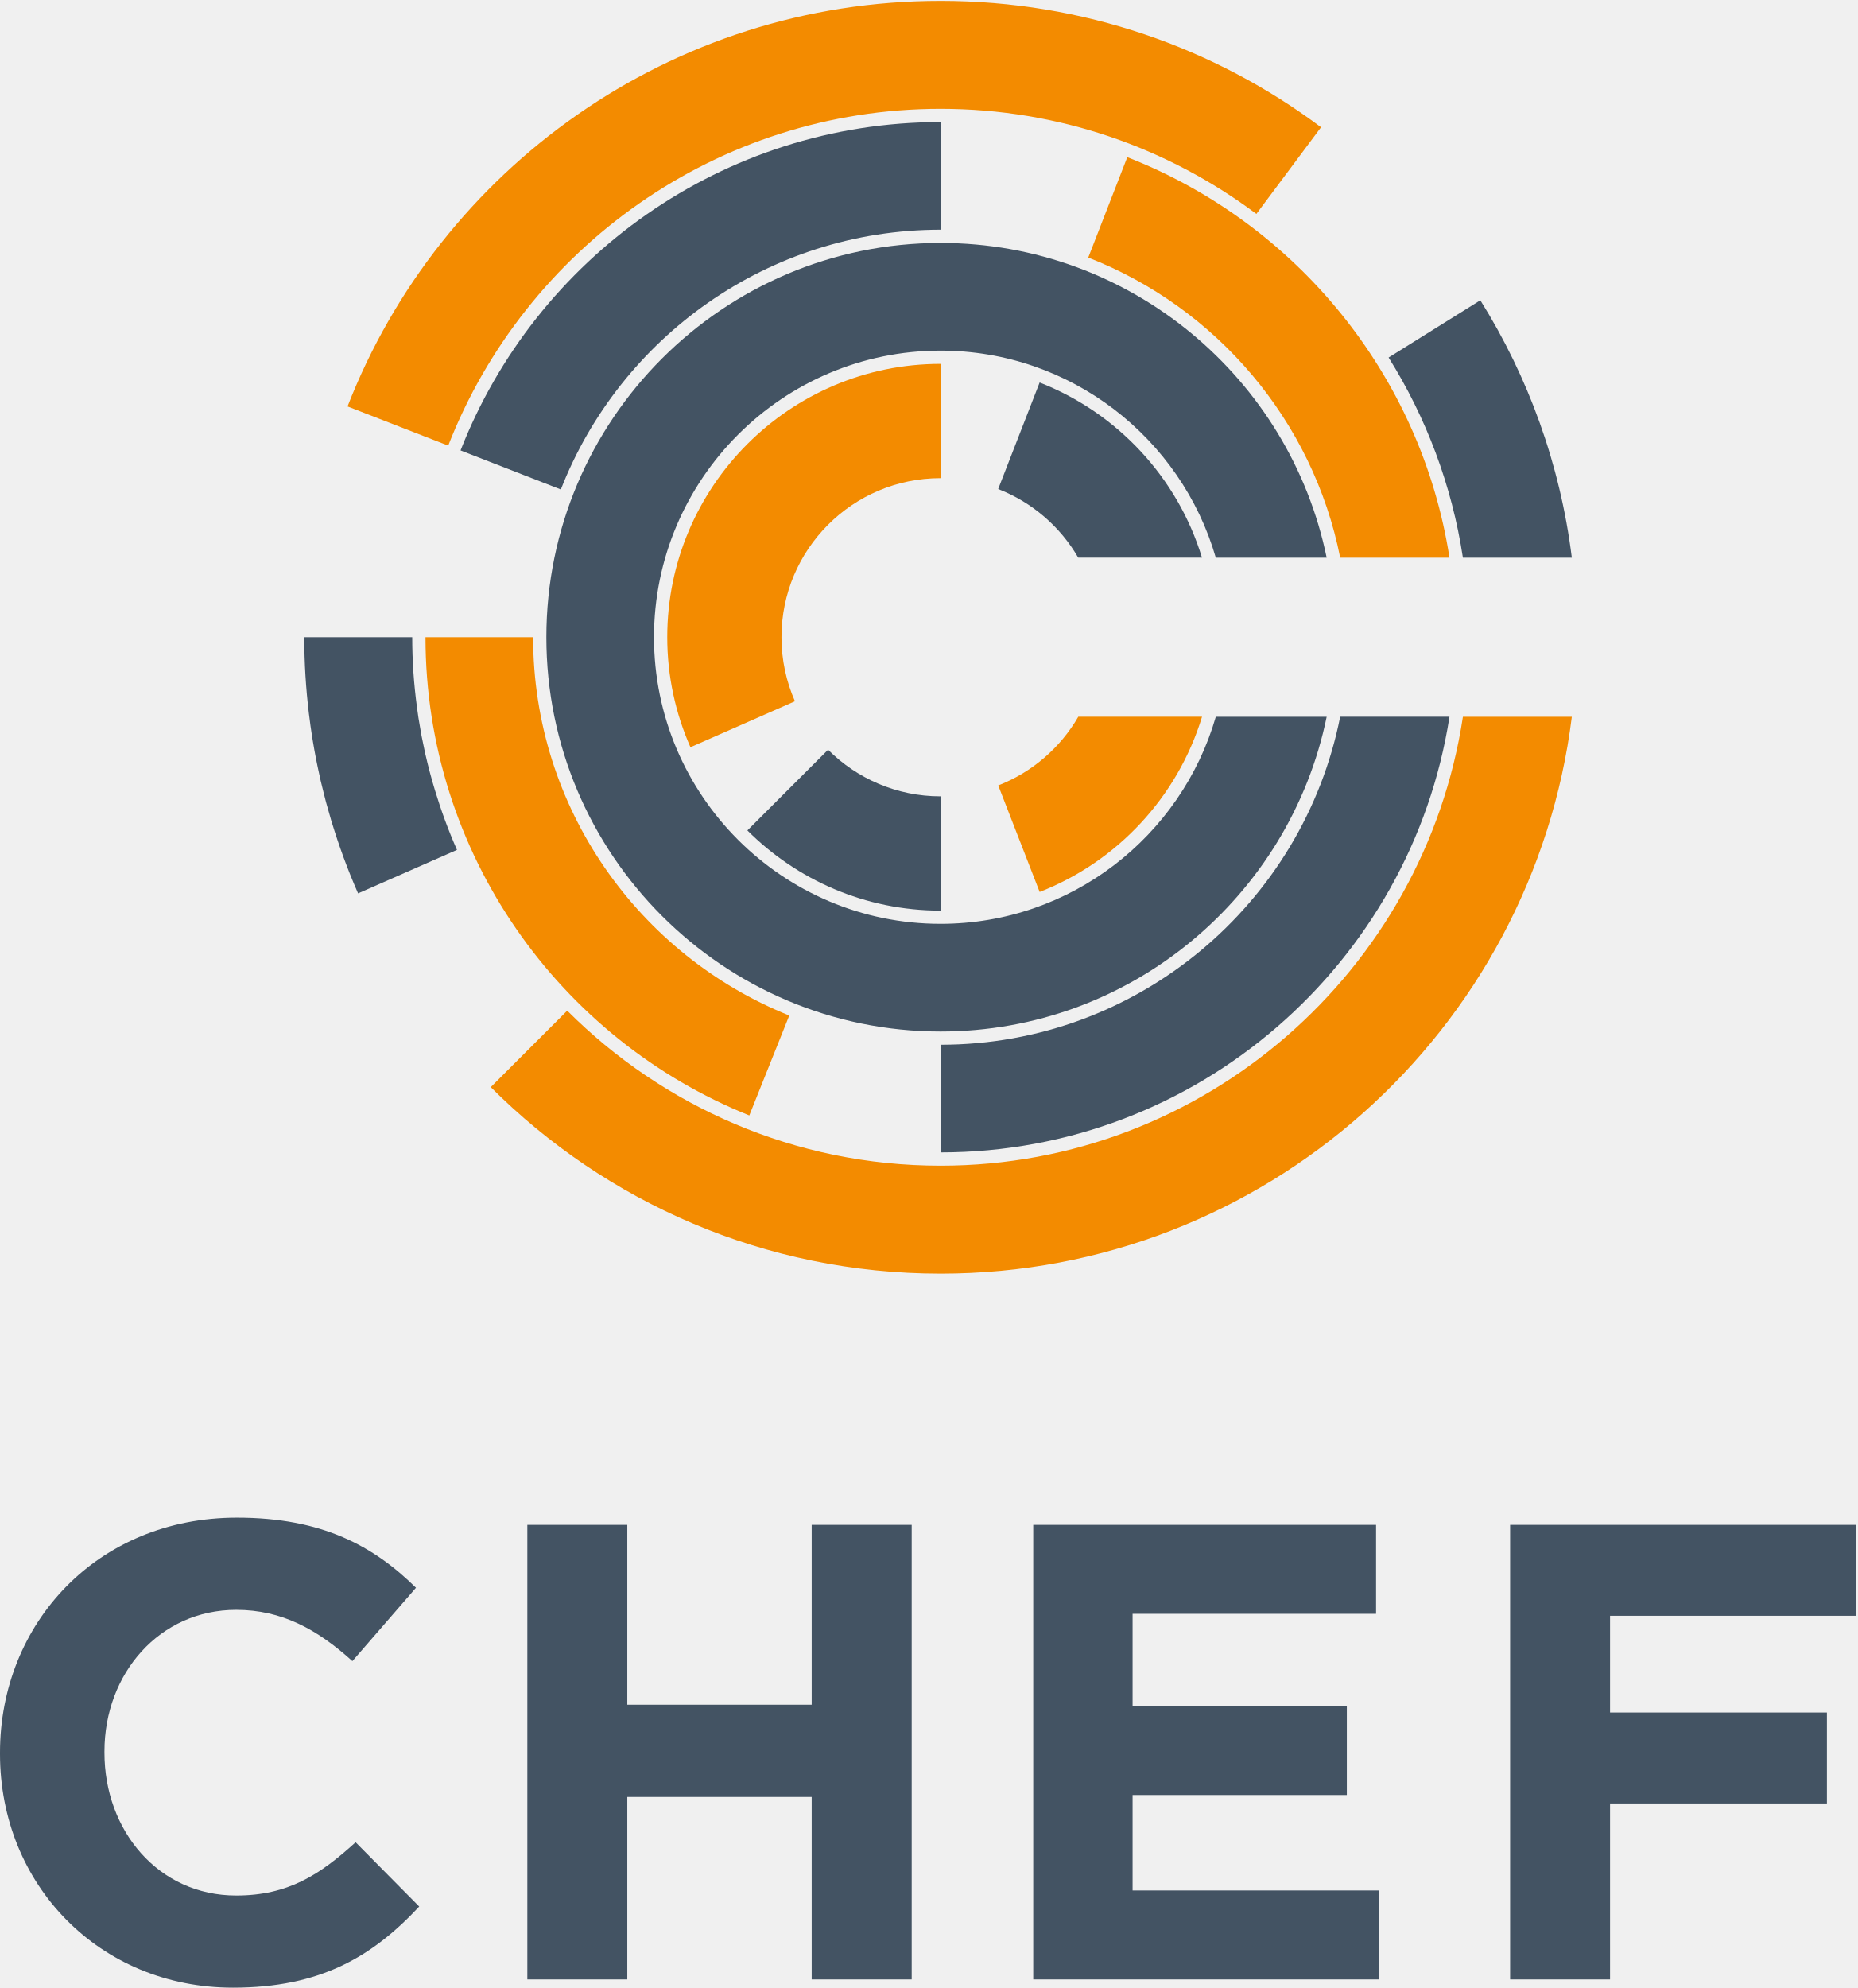
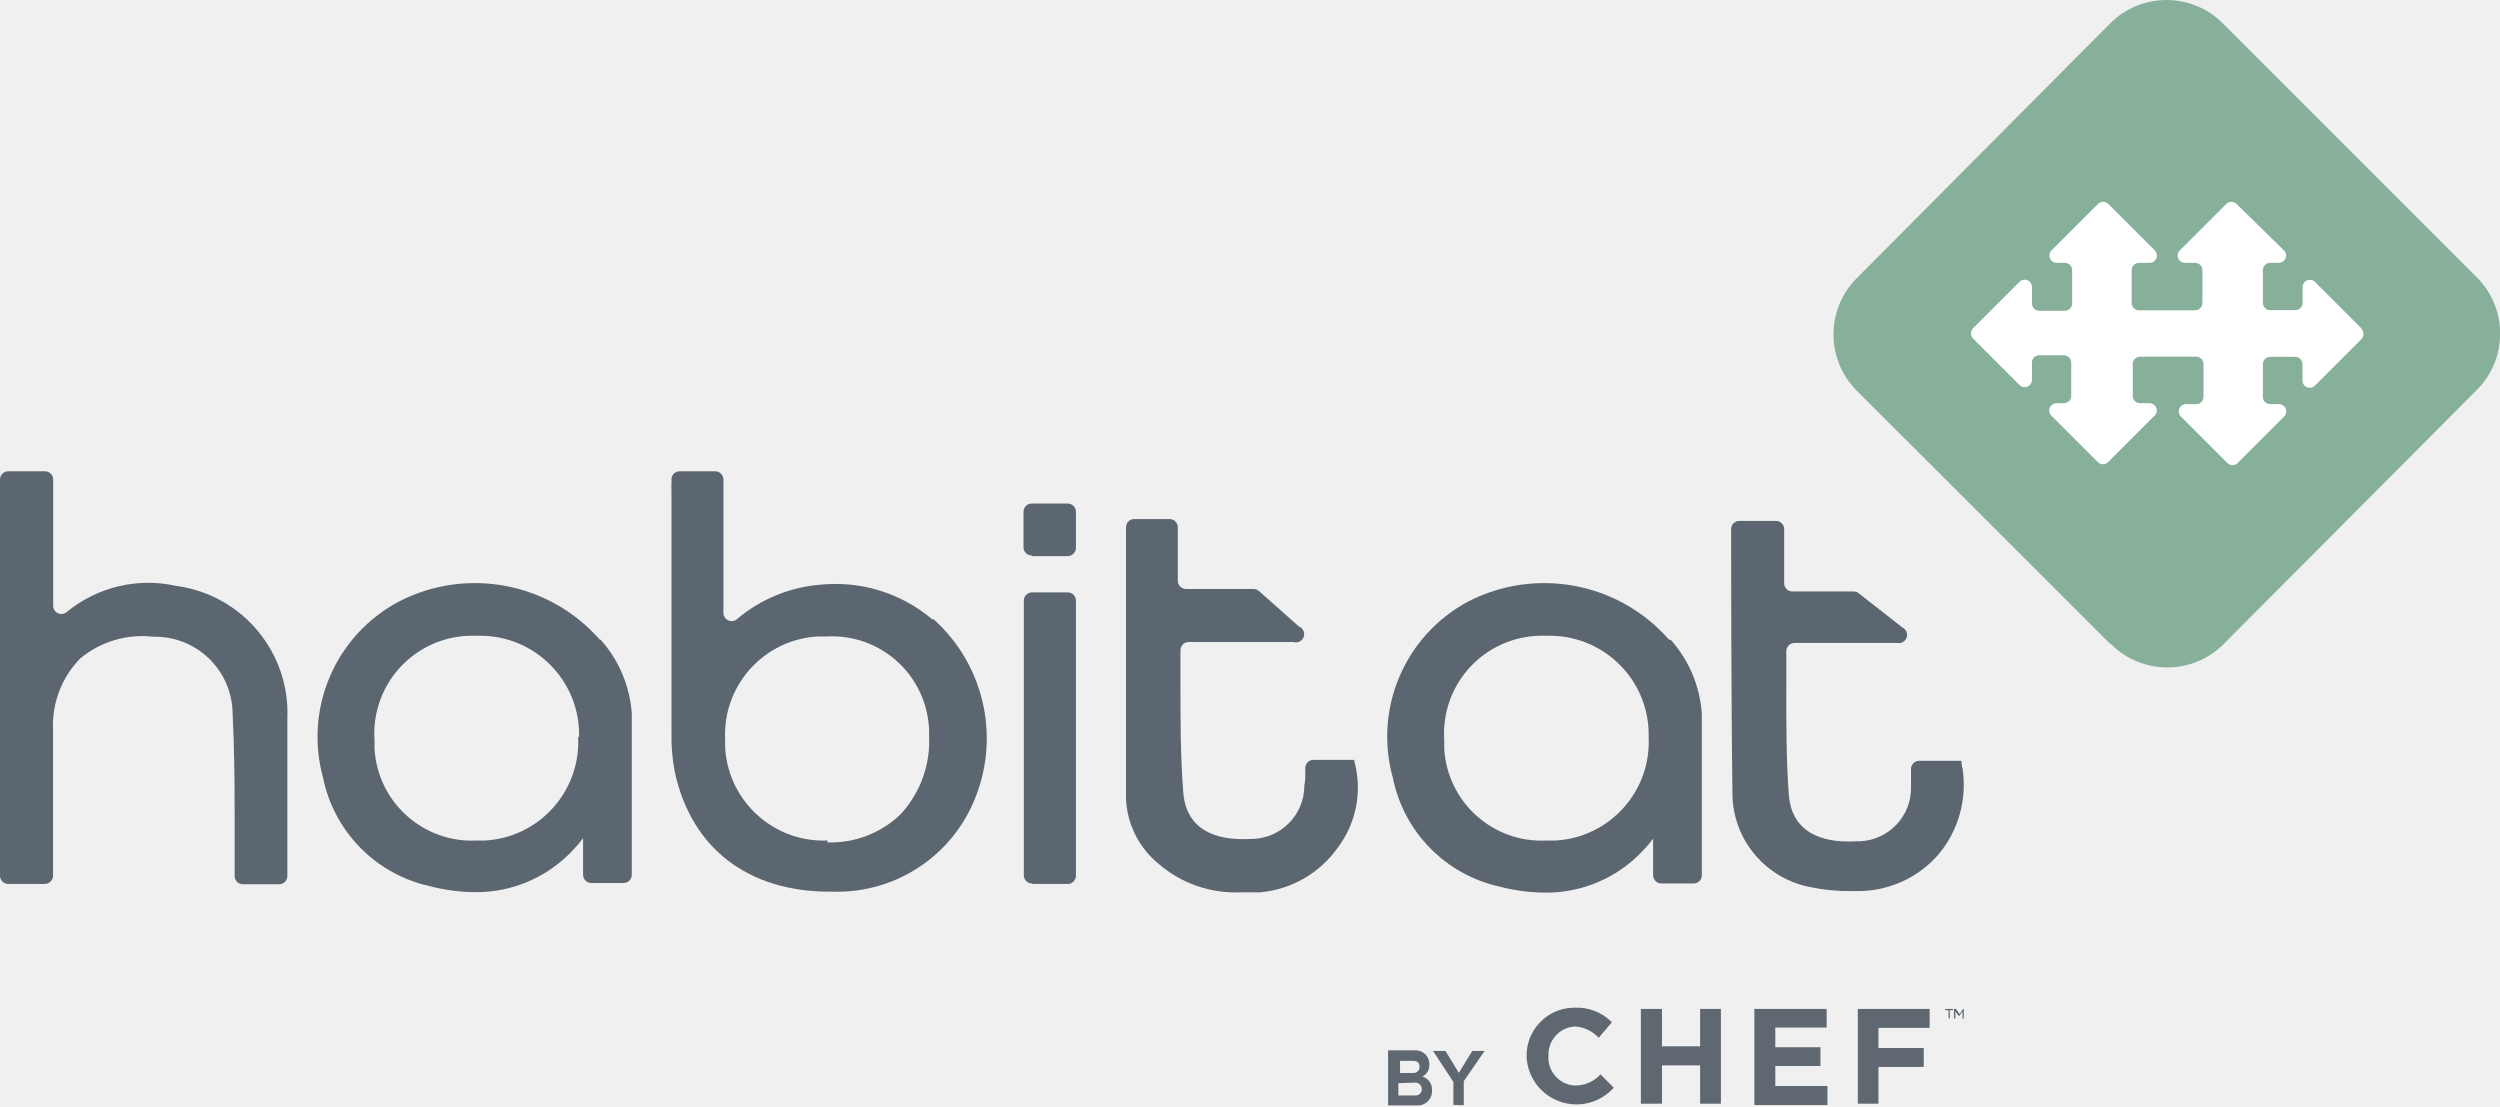
- <svg xmlns="http://www.w3.org/2000/svg" version="1.1" width="1083" height="1159" id="svg2">
-   <defs id="defs6" />
-   <path d="m 0,1022.547 0,-0.755 c 0,-75.312 56.759,-136.993 138.125,-136.993 49.966,0 79.856,16.666 104.446,40.864 l -37.09,42.766 c -20.439,-18.537 -41.256,-29.889 -67.749,-29.889 -44.653,0 -76.821,37.09 -76.821,82.513 l 0,0.755 c 0,45.423 31.414,83.267 76.821,83.267 30.282,0 48.819,-12.122 69.636,-31.037 l 37.09,37.467 C 217.226,1140.625 186.959,1158.8 135.86,1158.8 57.907,1158.8 0,1098.629 0,1022.547" id="path8" style="fill:#435363" />
-   <path d="m 307.5,889 58.288,0 0,104.858 107.516,0 0,-104.858 58.318,0 0,265 -58.318,0 0,-106.384 -107.516,0 0,106.384 -58.288,0 0,-265 z" id="path10" style="fill:#435363" />
-   <path d="m 602.5,889 199.91,0 0,51.861 -141.983,0 0,53.749 124.934,0 0,51.876 -124.934,0 0,55.652 143.871,0 0,51.861 -201.797,0 0,-265 z" id="path12" style="fill:#435363" />
-   <path d="m 880.573,889 201.759,0 0,53.003 -143.486,0 0,56.401 126.452,0 0,53.003 -126.452,0 0,102.593 -58.273,0 0,-265 z" id="path14" style="fill:#435363" />
-   <path d="m 548.453,538.595 c -92.128,0 -167.093,-74.951 -167.093,-167.079 0,-92.142 74.965,-167.108 167.093,-167.108 76.059,0 140.35,51.085 160.504,120.727 l 64.651,0 C 752.087,220.535 659.326,141.642 548.453,141.642 c -126.741,0 -229.859,103.119 -229.859,229.874 0,126.741 103.119,229.859 229.859,229.859 110.873,0 203.634,-78.878 225.155,-183.479 l -64.651,0 C 688.803,487.525 624.512,538.595 548.453,538.595" id="path16" style="fill:#435363" />
-   <path d="m 435.811,484.144 c 28.858,28.858 68.707,46.74 112.642,46.74 l 0,-66.622 c -25.607,0 -48.797,-10.401 -65.586,-27.175 l -47.057,47.057 0,0 z" id="path18" style="fill:#435363" />
-   <path d="m 389.085,371.502 c 0,22.802 4.862,44.496 13.523,64.133 l 60.939,-26.801 c -5.035,-11.422 -7.855,-24.039 -7.855,-37.332 0,-51.228 41.532,-92.746 92.746,-92.746 l 0,-66.621 c -87.87,0 -159.354,71.498 -159.354,159.368" id="path20" style="fill:#f38b00" />
-   <path d="m 606.227,222.995 -24.168,62.104 c 19.738,7.697 36.21,21.895 46.682,40.022 l 72.16,0 c -14.242,-46.769 -49.459,-84.474 -94.674,-102.126" id="path22" style="fill:#435363" />
-   <path d="m 582.088,457.904 24.154,62.104 c 45.215,-17.652 80.432,-55.372 94.689,-102.14 l -72.16,0 c -10.502,18.141 -26.959,32.354 -46.683,40.036" id="path24" style="fill:#f38b00" />
-   <path d="m 253.613,460.652 c -1.05,-3.481 -2.057,-6.992 -2.992,-10.531 -0.058,-0.216 -0.115,-0.432 -0.173,-0.647 -0.863,-3.28 -1.654,-6.56 -2.417,-9.869 -0.158,-0.676 -0.302,-1.352 -0.446,-2.028 -0.633,-2.834 -1.208,-5.697 -1.769,-8.56 -0.245,-1.28 -0.46,-2.561 -0.676,-3.841 -0.403,-2.287 -0.806,-4.56 -1.165,-6.877 -0.302,-1.971 -0.561,-3.927 -0.82,-5.898 -1.813,-13.437 -2.791,-27.089 -2.776,-40.914 l -62.939,0 c -0.014,15.076 0.935,29.966 2.705,44.668 l 0,0 c 0.029,0.316 0.086,0.633 0.129,0.949 0.489,3.999 1.036,7.999 1.654,11.955 0.173,1.093 0.36,2.187 0.547,3.294 0.547,3.251 1.108,6.502 1.741,9.739 0.316,1.726 0.691,3.424 1.05,5.136 0.532,2.575 1.079,5.15 1.669,7.711 0.518,2.244 1.079,4.488 1.654,6.733 0.504,2 0.993,3.999 1.525,5.999 0.719,2.647 1.482,5.265 2.244,7.898 0.316,1.093 0.604,2.215 0.935,3.294 l 0.029,0 c 4.345,14.372 9.495,28.398 15.479,41.978 L 266.474,495.48 c -4.963,-11.25 -9.25,-22.902 -12.861,-34.828 l 0,0 z" id="path26" style="fill:#435363" />
-   <path d="m 548.453,679.592 c -84.935,0 -161.929,-34.584 -217.703,-90.373 l -44.582,44.582 c 67.139,67.139 159.843,108.715 262.285,108.715 189.19,0 345.278,-141.616 368.109,-324.62 l -63.514,0 C 830.606,565.827 702.57,679.592 548.453,679.592" id="path28" style="fill:#f38b00" />
-   <path d="m 548.453,63.44 c 69.01,0 132.754,22.802 184.169,61.284 L 770.328,74.186 C 708.44,27.921 631.647,0.516 548.453,0.516 c -157.426,0 -291.935,98.055 -345.796,236.434 l 58.709,22.845 C 306.179,144.98 417.972,63.44 548.453,63.44" id="path30" style="fill:#f38b00" />
-   <path d="m 853.048,325.136 63.514,0 c -6.805,-54.595 -25.478,-105.507 -53.358,-150.075 l -53.487,33.375 c 21.838,34.857 36.9,74.376 43.331,116.699" id="path32" style="fill:#435363" />
-   <path d="m 781.492,325.136 63.73,0 C 828.592,218.276 755.41,129.918 657.341,91.637 l -22.759,58.522 c 74.577,29.117 130.984,94.818 146.91,174.977" id="path34" style="fill:#f38b00" />
-   <path d="m 548.453,133.917 0,0 0.014,-62.752 -0.014,0 c -127.215,0 -236.189,79.497 -279.894,191.434 l 58.479,22.759 C 361.623,196.813 447.823,133.917 548.453,133.917" id="path36" style="fill:#435363" />
-   <path d="m 310.869,371.502 0,0 -62.752,0 c 0,126.208 78.274,234.434 188.816,278.8 l 23.305,-58.249 C 372.786,556.951 310.869,471.34 310.869,371.502" id="path38" style="fill:#f38b00" />
-   <path d="m 548.453,609.086 0,62.766 c 149.844,0 274.398,-110.312 296.768,-253.985 l -63.744,0 C 759.855,526.77 663.599,609.086 548.453,609.086" id="path40" style="fill:#435363" />
+ <svg xmlns="http://www.w3.org/2000/svg" viewBox="0 0 161.21 71.33">
+   <defs>
+     <style>.cls-1{fill:#5c6670;}.cls-2{fill:#87b09a;}.cls-3{fill:#fff;}.cls-4{fill:#5f6771;}</style>
+   </defs>
+   <g id="Layer_2" data-name="Layer 2">
+     <g id="Layer_1-2" data-name="Layer 1">
+       <g id="Layer_2-2" data-name="Layer 2">
+         <g id="Layer_1-2-2" data-name="Layer 1-2">
+           <path class="cls-1" d="M53.37,54.2a6.36,6.36,0,0,1-6.61-6v-.52a6.34,6.34,0,0,1,6-6.64h.6a6.26,6.26,0,0,1,6.55,6v.38a6.94,6.94,0,0,1-1.83,5.08,6.47,6.47,0,0,1-4.73,1.82Zm6.74-14.27a9.66,9.66,0,0,0-7.27-2.22,9.46,9.46,0,0,0-5.3,2.2.53.53,0,0,1-.89-.39v-8.6a.53.53,0,0,0-.53-.53H43.83a.53.53,0,0,0-.53.48v.27a4.93,4.93,0,0,0,0,.56V47.28a12,12,0,0,0,.21,2.48c1.06,4.94,4.73,7.74,10,7.74h.27a9.57,9.57,0,0,0,9.16-6.18,10.31,10.31,0,0,0-2.73-11.38" />
+           <path class="cls-1" d="M37.28,47.51a6.37,6.37,0,0,1-6,6.69h-.52a6.29,6.29,0,0,1-6.61-5.94v-.53A6.31,6.31,0,0,1,30.73,41h0a6.38,6.38,0,0,1,6.61,6.14h0v.37m1.33-6.27a10.71,10.71,0,0,0-12.93-2.46,9.88,9.88,0,0,0-4.91,11.36,9,9,0,0,0,6.87,7,11.93,11.93,0,0,0,2.92.39A8.51,8.51,0,0,0,37,54.76a7.42,7.42,0,0,0,.6-.71v2.36a.53.53,0,0,0,.53.53h2.08a.53.53,0,0,0,.53-.53h0V46a8,8,0,0,0-2-4.74" />
+           <path class="cls-1" d="M106.31,47.51a6.37,6.37,0,0,1-6,6.69h-.57a6.29,6.29,0,0,1-6.61-5.94v-.53A6.31,6.31,0,0,1,99.71,41h0a6.38,6.38,0,0,1,6.6,6.14v.37m1.31-6.27a10.71,10.71,0,0,0-12.93-2.46,9.88,9.88,0,0,0-4.87,11.39,9,9,0,0,0,6.87,7,11.93,11.93,0,0,0,2.92.39A8.51,8.51,0,0,0,106,54.79a7.42,7.42,0,0,0,.6-.71v2.36a.53.53,0,0,0,.53.53h2.08a.53.53,0,0,0,.53-.53h0V46a8,8,0,0,0-2-4.74" />
+           <path class="cls-1" d="M11.4,37.79a8.27,8.27,0,0,0-7.09,1.67.53.53,0,0,1-.88-.4V30.92a.53.53,0,0,0-.53-.53H.53a.53.53,0,0,0-.53.53H0V56.49A.53.53,0,0,0,.53,57H2.89a.53.53,0,0,0,.53-.53h0V47.06a6.19,6.19,0,0,1,1.73-4.58,6.24,6.24,0,0,1,4.73-1.42A5,5,0,0,1,15,46c.11,2.15.13,4.36.13,6.49v4a.53.53,0,0,0,.53.53H18a.53.53,0,0,0,.53-.53h0V46.34a8.27,8.27,0,0,0-7.1-8.55" />
+           <path class="cls-1" d="M87.32,49H84.7a.53.53,0,0,0-.53.49v.38a3.53,3.53,0,0,1-.06.79,3.44,3.44,0,0,1-3.44,3.44h-.09c-1.5.08-4-.17-4.27-2.91-.19-2.36-.19-4.73-.19-7V41.94a.53.53,0,0,1,.52-.54h6.77a.53.53,0,0,0,.35-1l-2.58-2.29a.53.53,0,0,0-.35-.13H76.48a.53.53,0,0,1-.53-.53V34a.53.53,0,0,0-.53-.53H73.14a.53.53,0,0,0-.53.53h0V51.53a5.73,5.73,0,0,0,2.11,4.18A7.56,7.56,0,0,0,80,57.54h1.27a6.87,6.87,0,0,0,5-2.89,6.41,6.41,0,0,0,1.15-5.2Z" />
+           <path class="cls-1" d="M126.53,49.52l-.06-.46h-2.71a.53.53,0,0,0-.53.49V50.7a3.44,3.44,0,0,1-3.32,3.55h-.23c-1.52.09-4.11-.16-4.33-3-.17-2.36-.17-4.8-.16-7.09V42a.53.53,0,0,1,.52-.54h6.63a.53.53,0,0,0,.33-1l-2.82-2.21a.53.53,0,0,0-.33-.11h-3.94a.53.53,0,0,1-.53-.53V34.12a.53.53,0,0,0-.53-.53h-2.36a.53.53,0,0,0-.53.53v1.09c0,.09,0,10.07.09,16.26a6.18,6.18,0,0,0,5,5.73,12.2,12.2,0,0,0,2.65.26h.46A6.87,6.87,0,0,0,125,55.1a7,7,0,0,0,1.55-5.57" />
+           <path class="cls-1" d="M66.56,57h2.29a.53.53,0,0,0,.53-.53h0V38.73a.53.53,0,0,0-.53-.53H66.56a.53.53,0,0,0-.54.52h0V56.44a.53.53,0,0,0,.53.53h0" />
+           <path class="cls-1" d="M66.56,35.86h2.29a.53.53,0,0,0,.53-.53h0V33a.53.53,0,0,0-.53-.53H66.56A.53.53,0,0,0,66,33h0v2.29a.53.53,0,0,0,.53.53h0" />
+           <path class="cls-2" d="M136.08,41.53,119.73,25.19a5.13,5.13,0,0,1,0-7.25h0L136.08,1.5a5.13,5.13,0,0,1,7.25,0h0l16.39,16.39a5.13,5.13,0,0,1,0,7.25h0l-16.34,16.4a5.13,5.13,0,0,1-7.25,0h0" />
+           <path class="cls-3" d="M152.28,21.18l-3-3a.47.47,0,0,0-.8.33v1.06A.47.47,0,0,1,148,20h-1.61a.47.47,0,0,1-.47-.47h0V17.42a.47.47,0,0,1,.47-.47h.56a.47.47,0,0,0,.33-.8l-3.06-3a.47.47,0,0,0-.66,0h0l-3,3a.47.47,0,0,0,.33.8h.66a.47.47,0,0,1,.47.47h0v2.12a.47.47,0,0,1-.47.47h-3.62a.47.47,0,0,1-.47-.47h0V17.42a.47.47,0,0,1,.47-.47h.69a.47.47,0,0,0,.33-.8l-3-3a.47.47,0,0,0-.66,0h0l-3,3a.47.47,0,0,0,.33.8h.53a.47.47,0,0,1,.47.47h0v2.15a.47.47,0,0,1-.47.47H131.5a.47.47,0,0,1-.47-.47h0V18.5a.47.47,0,0,0-.8-.33l-3,3a.47.47,0,0,0,0,.66h0l3,3a.47.47,0,0,0,.8-.33V23.42a.47.47,0,0,1,.42-.51h1.64a.47.47,0,0,1,.47.47h0v2.15a.47.47,0,0,1-.47.47h-.48a.47.47,0,0,0-.33.8l3,3a.47.47,0,0,0,.66,0h0l3-3a.47.47,0,0,0-.33-.8H138a.47.47,0,0,1-.47-.47h0v-2A.47.47,0,0,1,138,23h3.62a.47.47,0,0,1,.47.47h0v2.12a.47.47,0,0,1-.47.47h-.66a.47.47,0,0,0-.33.8l3,3a.47.47,0,0,0,.66,0h0l3-3a.47.47,0,0,0-.33-.8h-.57a.47.47,0,0,1-.47-.47h0V23.48a.47.47,0,0,1,.47-.47H148a.47.47,0,0,1,.47.47h0v1.06a.47.47,0,0,0,.8.33l3-3a.47.47,0,0,0,0-.66h0" />
+           <path class="cls-1" d="M126.59,65.06l-.23.33-.23-.33H126v.62h.09v-.47l.23.33h0l.23-.33v.47h.08v-.62Zm-1.15,0v.08h.21v.53h.08v-.53h.21v-.08Z" />
+           <path class="cls-4" d="M98.44,68.12h0a3.09,3.09,0,0,1,3-3.14h.14a3.14,3.14,0,0,1,2.36.94l-.85,1a2.29,2.29,0,0,0-1.51-.73A1.81,1.81,0,0,0,99.85,68h0v.06h0A1.81,1.81,0,0,0,101.51,70h.11a2.2,2.2,0,0,0,1.59-.72l.85.86a3.22,3.22,0,0,1-5.62-2" />
+           <polygon class="cls-4" points="105.81 65.06 107.17 65.06 107.17 67.47 109.63 67.47 109.63 65.06 110.97 65.06 110.97 71.17 109.63 71.17 109.63 68.7 107.17 68.7 107.17 71.17 105.81 71.17 105.81 65.06" />
+           <polygon class="cls-4" points="113.13 65.06 117.79 65.06 117.79 66.26 114.48 66.26 114.48 67.53 117.39 67.53 117.39 68.74 114.48 68.74 114.48 70.03 117.84 70.03 117.84 71.26 113.13 71.26 113.13 65.06" />
+           <polygon class="cls-4" points="119.8 65.06 124.43 65.06 124.43 66.28 121.13 66.28 121.13 67.58 124.05 67.58 124.05 68.8 121.13 68.8 121.13 71.17 119.8 71.17 119.8 65.06" />
+           <path class="cls-4" d="M94.39,71.27V69.72l1.34-1.95h-.79l-.87,1.41h0l-.86-1.41h-.8l1.31,2v1.48Zm-3.27-2.86c.32,0,.42.16.42.39a.38.38,0,0,1-.37.39h-.89v-.78Zm.11,1.4a.41.41,0,0,1,.45.42.39.39,0,0,1-.35.41H90.17v-.79Zm.11,1.47a.92.92,0,0,0,1-1,.86.86,0,0,0-.62-.86h0a.81.81,0,0,0,.45-.77.88.88,0,0,0-.85-.92H89.51v3.55Z" />
+         </g>
+       </g>
+     </g>
+   </g>
</svg>
